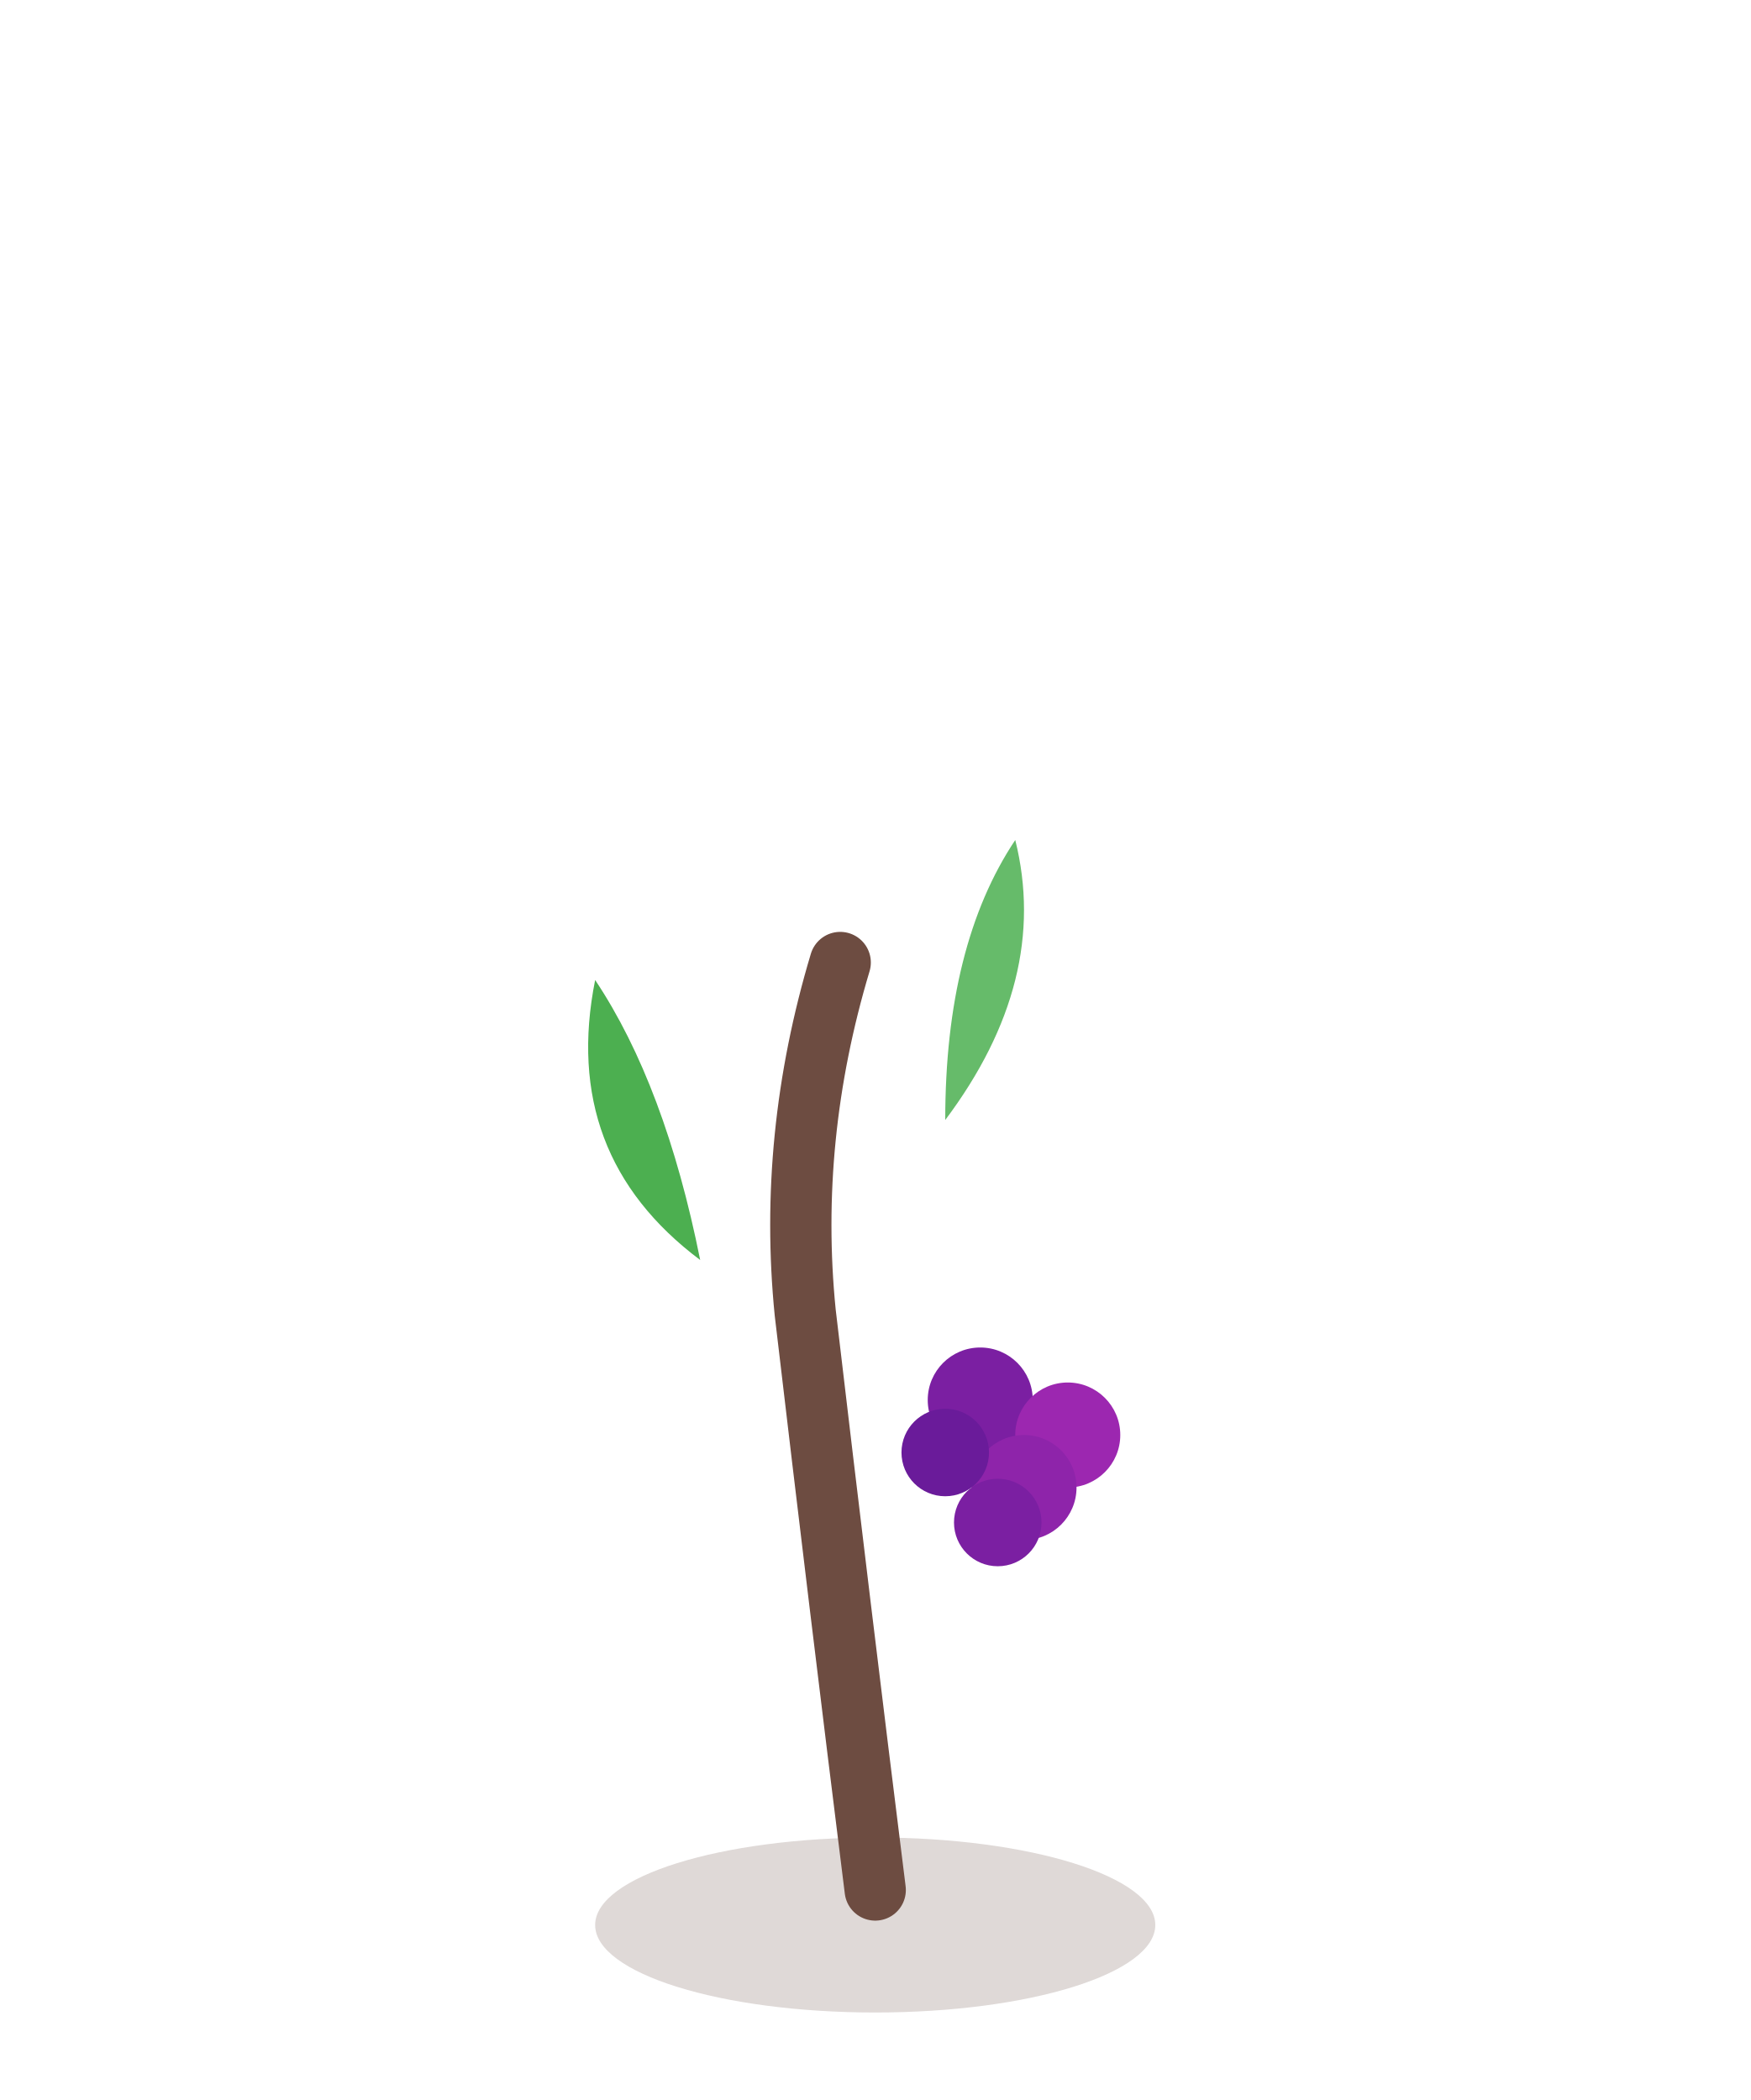
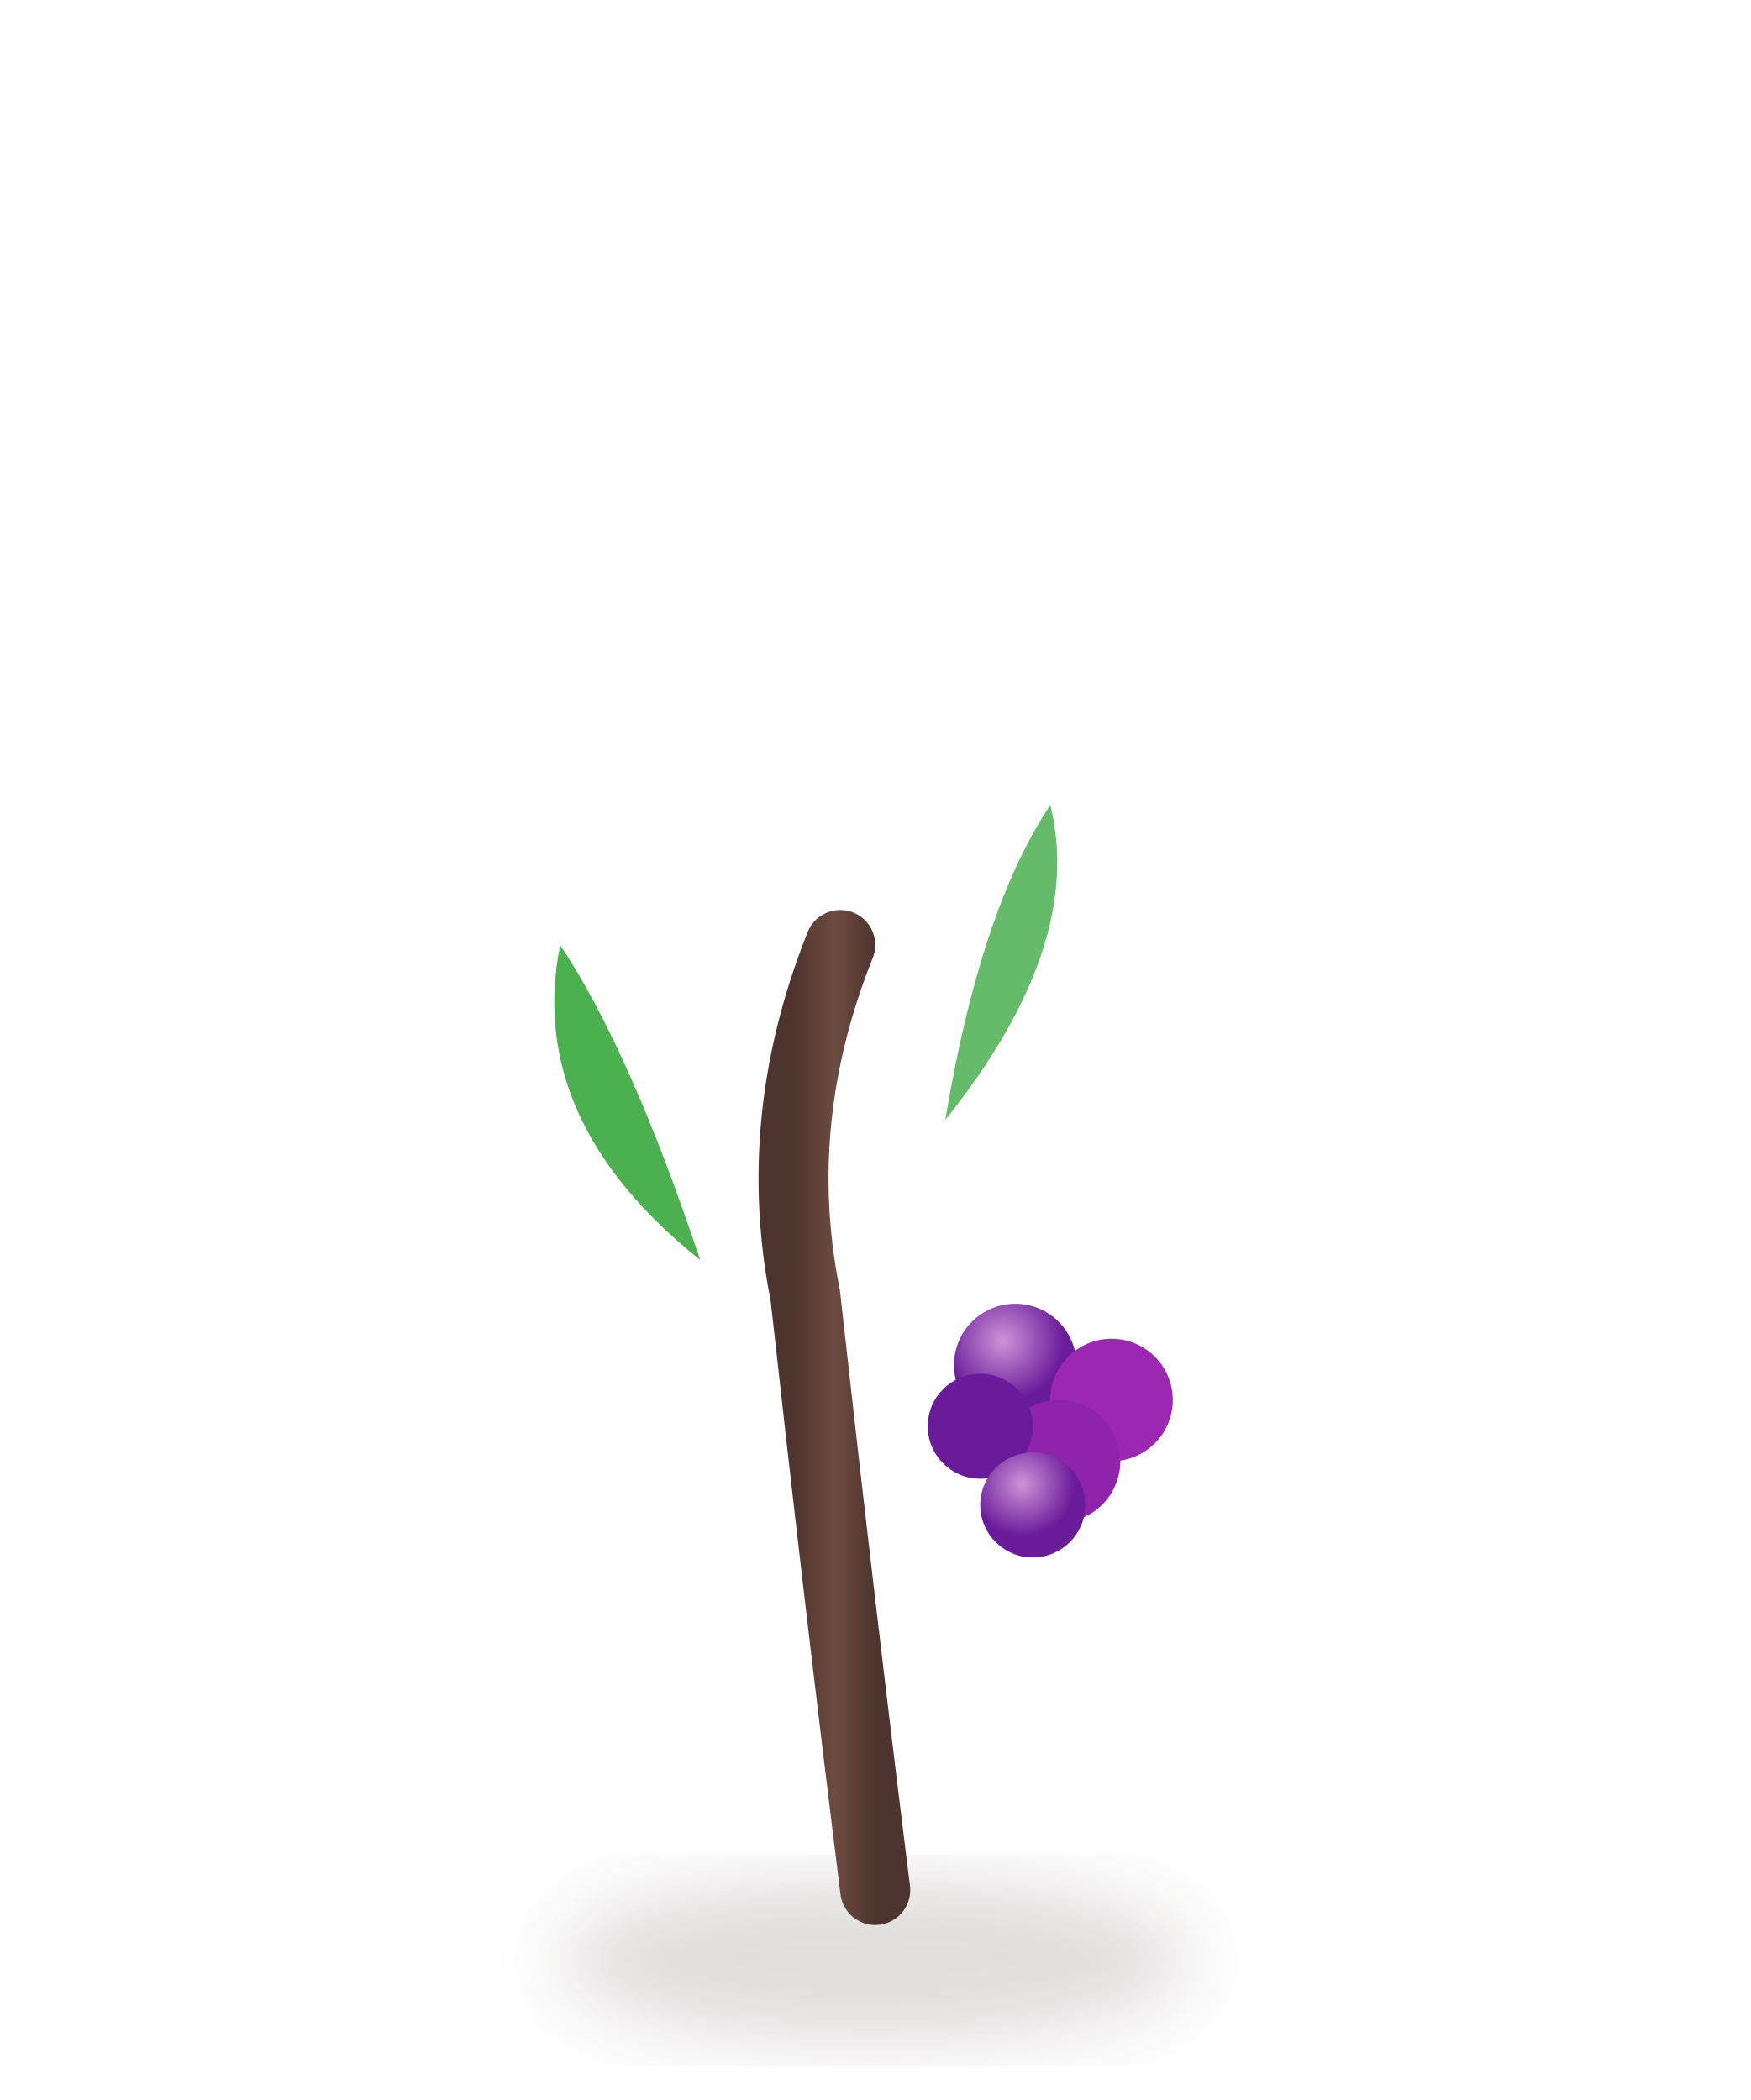
<svg xmlns="http://www.w3.org/2000/svg" viewBox="0 0 100 120">
-   <ellipse cx="50" cy="110" rx="16" ry="5" fill="#5D4037" opacity="0.2" />
-   <path d="M50 108 Q48 92 46 75 Q45 65 48 55" stroke="#6D4C41" stroke-width="3.5" fill="none" stroke-linecap="round" />
-   <path d="M40 72 Q32 66 34 56 Q38 62 40 72Z" fill="#4CAF50" />
-   <path d="M54 64 Q60 56 58 48 Q54 54 54 64Z" fill="#66BB6A" />
-   <g transform="translate(56, 80)">
-     <circle cx="0" cy="0" r="3" fill="#7B1FA2" />
-     <circle cx="5" cy="2" r="3" fill="#9C27B0" />
-     <circle cx="2.5" cy="5" r="3" fill="#8E24AA" />
-     <circle cx="-2" cy="3" r="2.5" fill="#6A1B9A" />
-     <circle cx="1" cy="7" r="2.5" fill="#7B1FA2" />
+   <defs>
+     <linearGradient id="vG" x1="0" y1="0" x2="1" y2="0">
+       <stop offset="0%" stop-color="#4E342E" />
+       <stop offset="50%" stop-color="#6D4C41" />
+       <stop offset="100%" stop-color="#4E342E" />
+     </linearGradient>
+     <radialGradient id="gG" cx="40%" cy="30%">
+       <stop offset="0%" stop-color="#CE93D8" />
+       <stop offset="100%" stop-color="#6A1B9A" />
+     </radialGradient>
+     <filter id="sh">
+       <feGaussianBlur stdDeviation="2" />
+     </filter>
+   </defs>
+   <ellipse cx="50" cy="112" rx="18" ry="5" fill="#3E2723" opacity="0.15" filter="url(#sh)" />
+   <path d="M50 108 Q48 92 46 74 Q44 64 48 54" stroke="url(#vG)" stroke-width="4" fill="none" stroke-linecap="round" />
+   <path d="M40 72 Q30 64 32 54 Q36 60 40 72Z" fill="#4CAF50" />
+   <path d="M54 64 Q62 54 60 46 Q56 52 54 64Z" fill="#66BB6A" />
+   <g transform="translate(58, 78)">
+     <circle cx="0" cy="0" r="3.5" fill="url(#gG)" />
+     <circle cx="5.5" cy="2" r="3.5" fill="#9C27B0" />
+     <circle cx="2.5" cy="5.5" r="3.5" fill="#8E24AA" />
+     <circle cx="-2" cy="3.5" r="3" fill="#6A1B9A" />
+     <circle cx="1" cy="8" r="3" fill="url(#gG)" />
  </g>
</svg>
